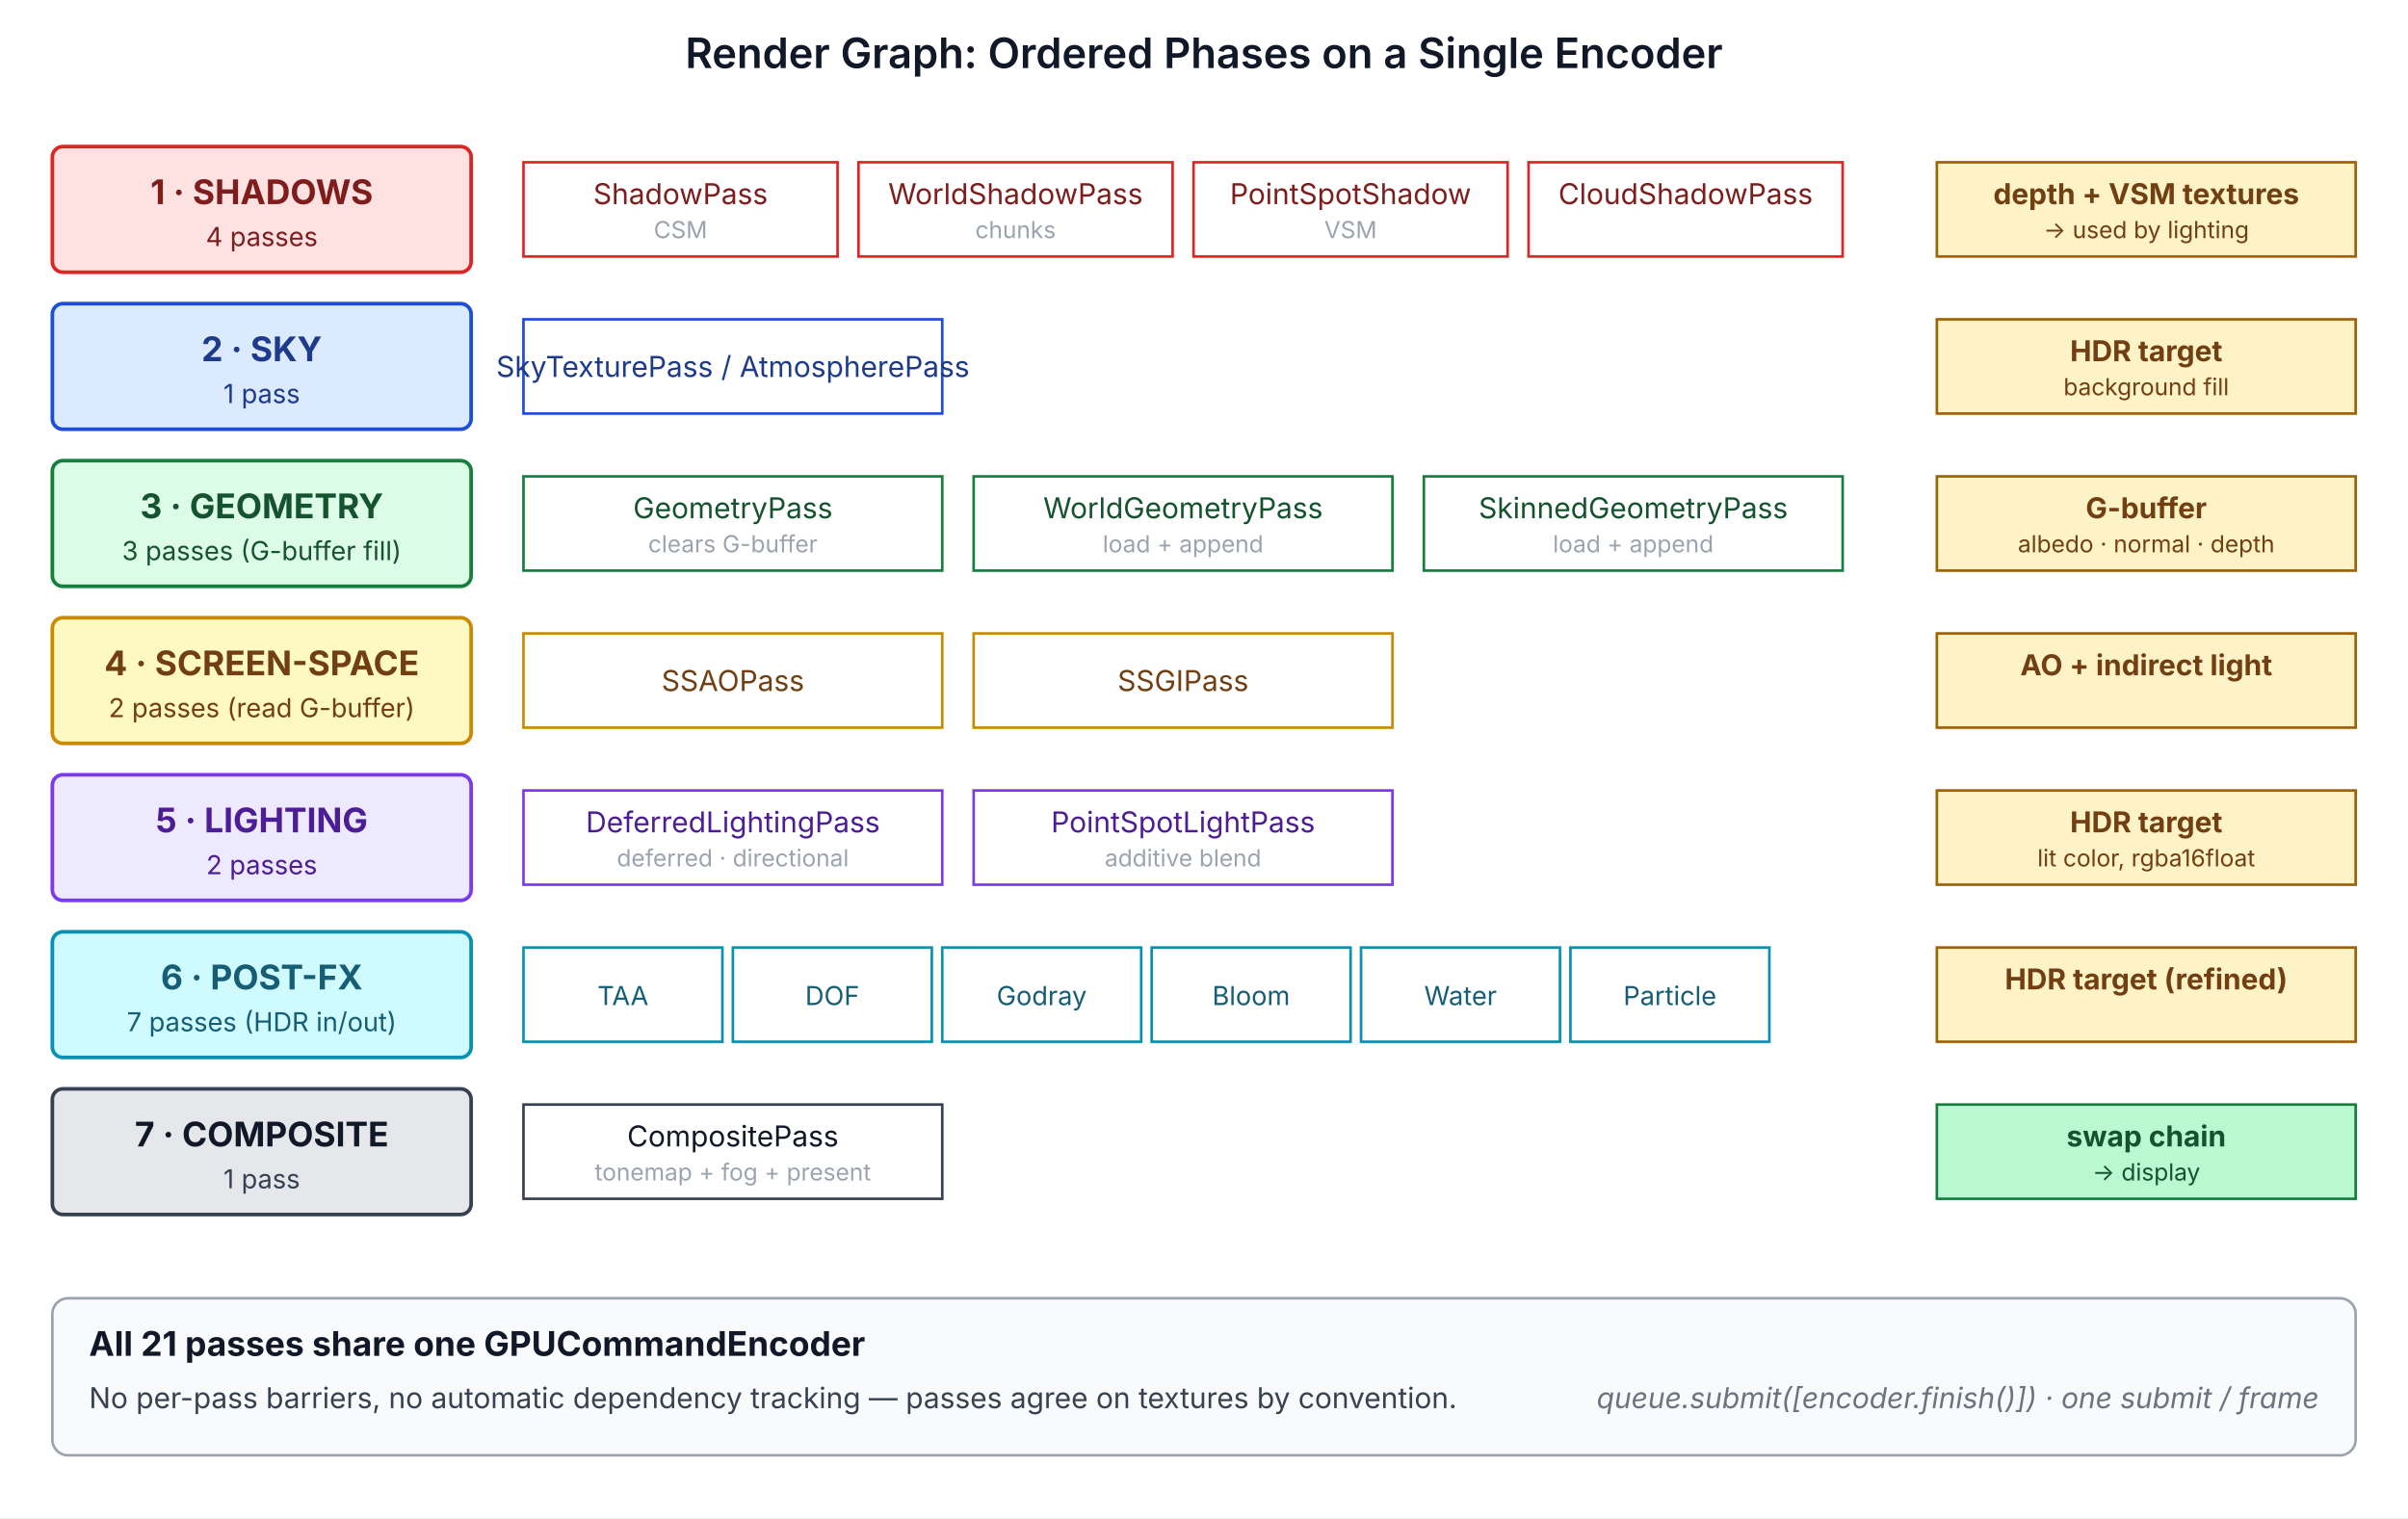
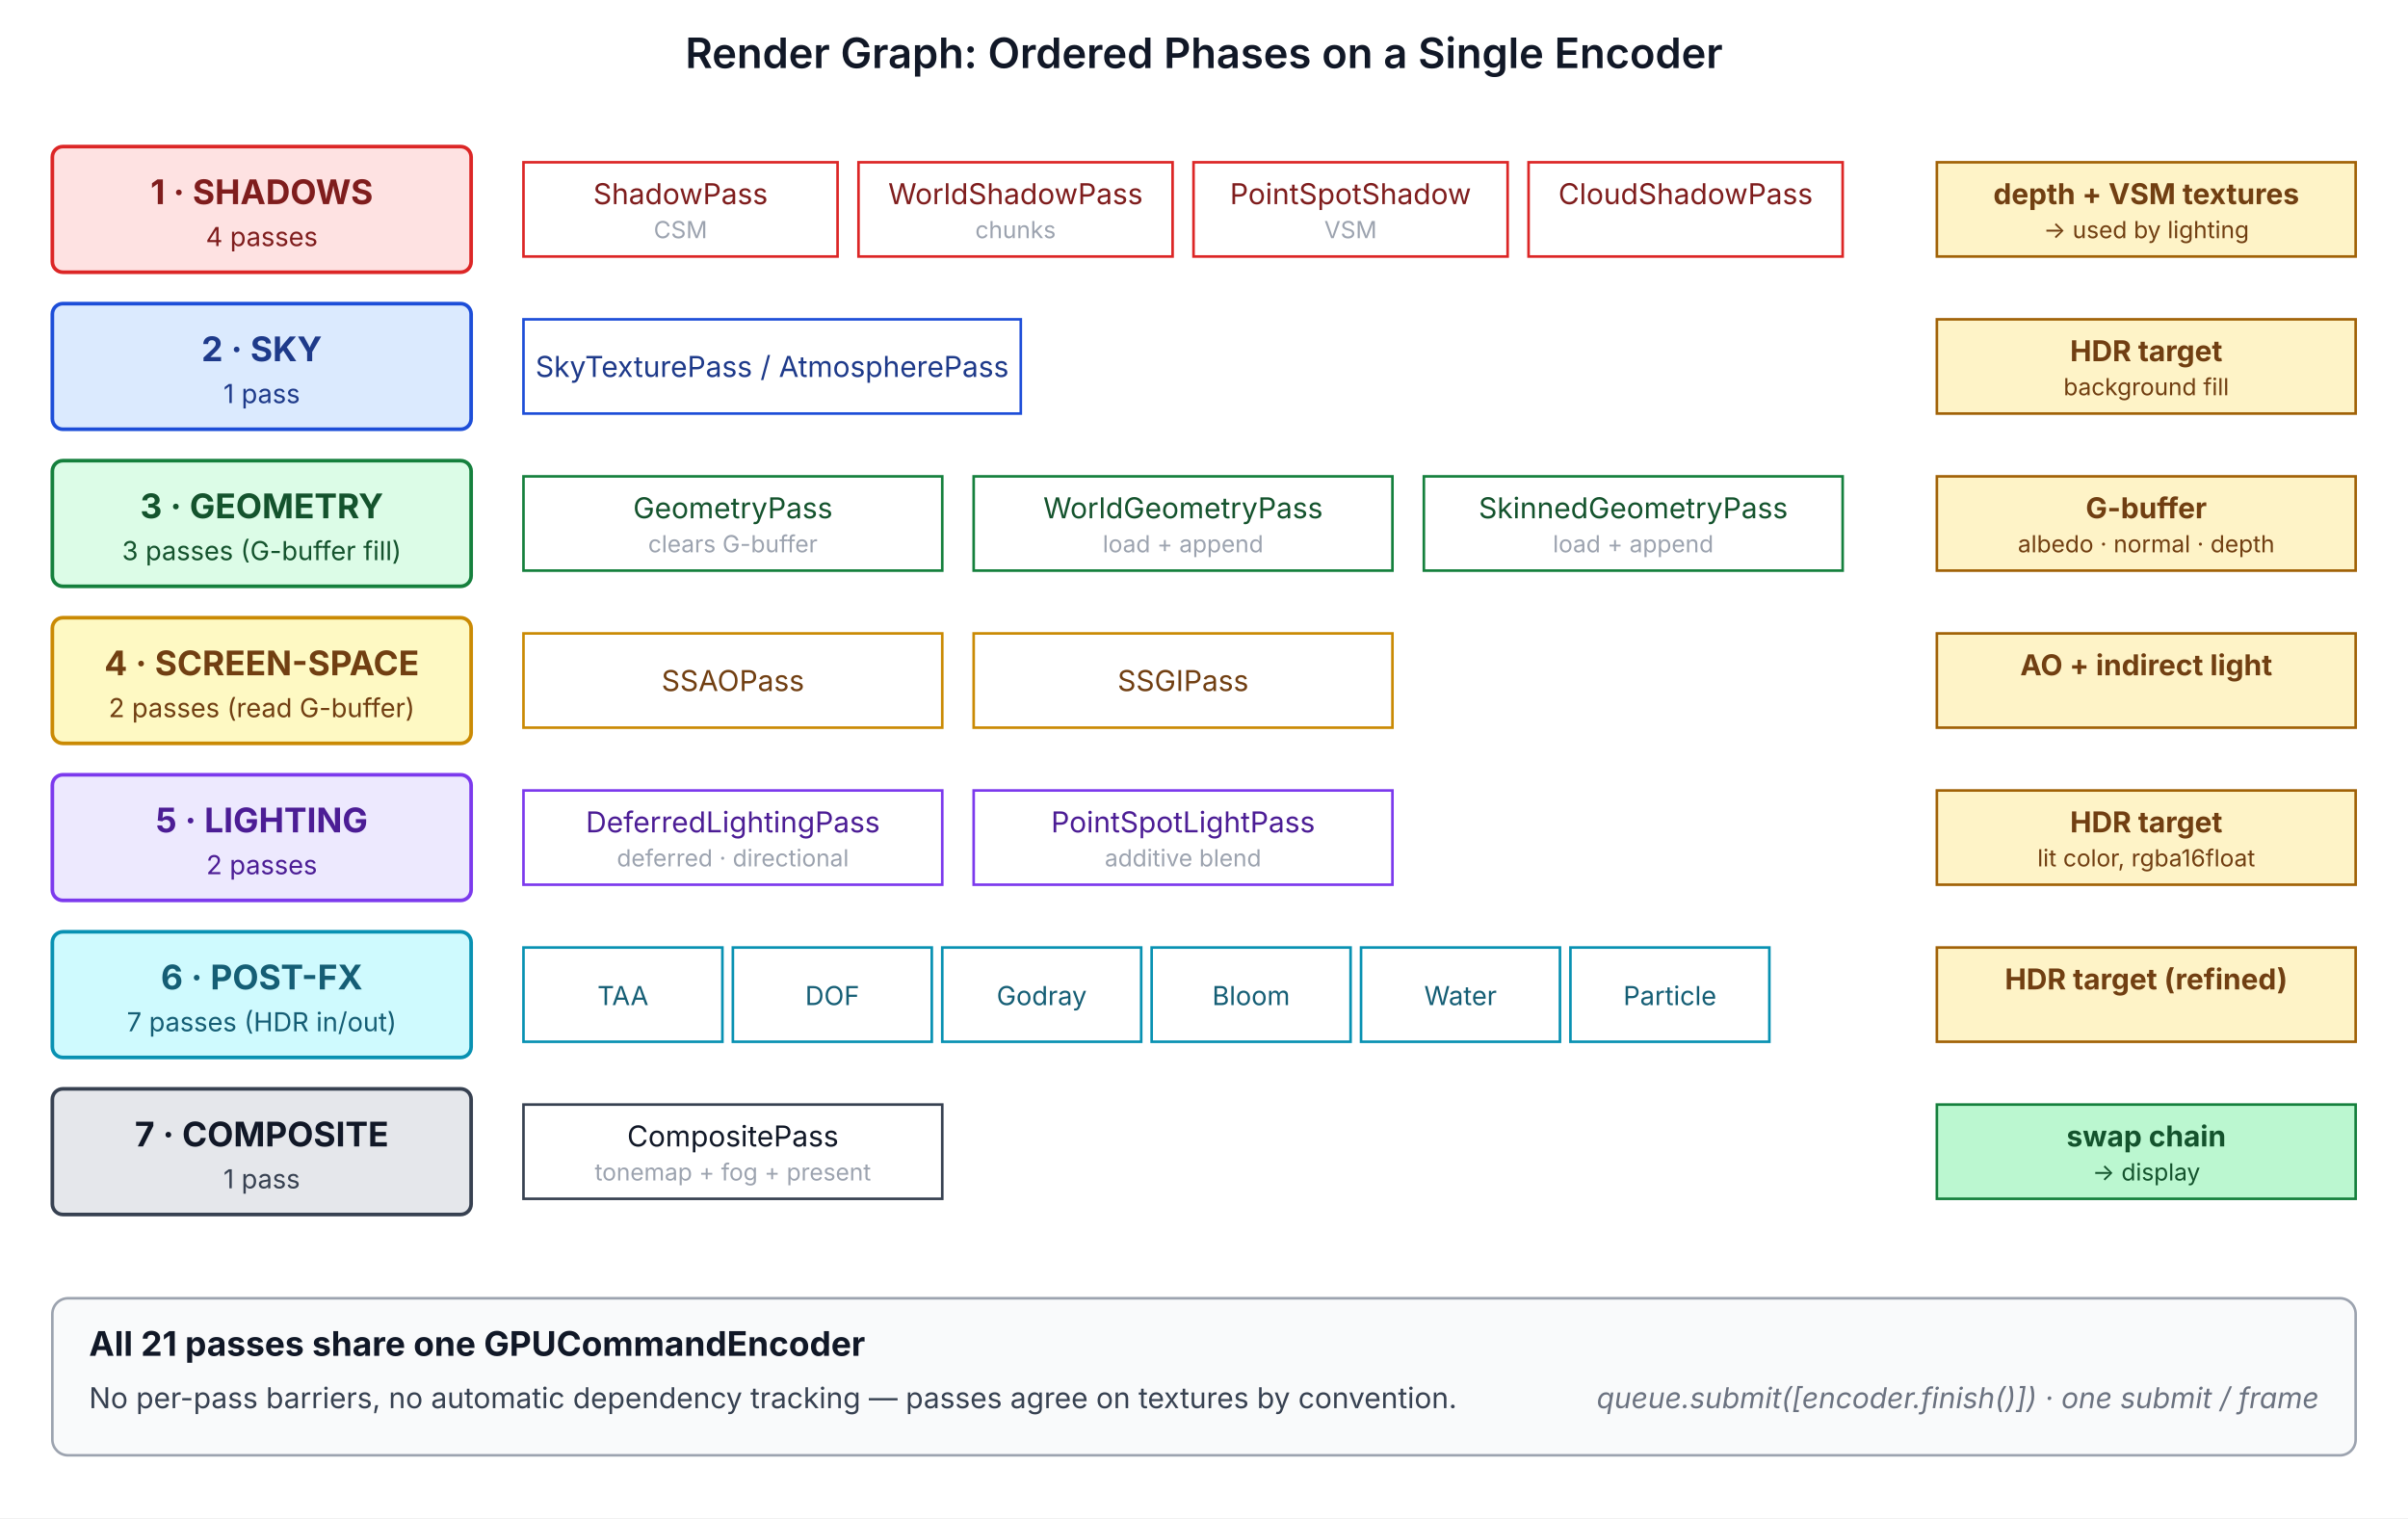
<svg xmlns="http://www.w3.org/2000/svg" viewBox="0 0 920 580" font-family="system-ui, -apple-system, sans-serif" font-size="13">
  <rect width="920" height="580" fill="#ffffff" />
  <text x="460" y="26" text-anchor="middle" font-size="16" font-weight="600" fill="#111827">Render Graph: Ordered Phases on a Single Encoder</text>
  <defs>
    <marker id="rgArr" viewBox="0 0 10 10" refX="9" refY="5" markerWidth="9" markerHeight="9" orient="auto-start-reverse">
      <path d="M0,0 L10,5 L0,10 z" fill="#374151" />
    </marker>
  </defs>
  <g transform="translate(20, 56)">
    <rect x="0" y="0" width="160" height="48" fill="#fee2e2" stroke="#dc2626" stroke-width="1.4" rx="4" />
    <text x="80" y="22" text-anchor="middle" font-weight="700" fill="#7f1d1d">1 · SHADOWS</text>
    <text x="80" y="38" text-anchor="middle" font-size="10" fill="#7f1d1d">4 passes</text>
    <g font-size="11" fill="#7f1d1d" transform="translate(180, 0)">
      <rect x="0" y="6" width="120" height="36" fill="#fff" stroke="#dc2626" stroke-width="1" />
      <text x="60" y="22" text-anchor="middle">ShadowPass</text>
      <text x="60" y="35" text-anchor="middle" font-size="9" fill="#9ca3af">CSM</text>
      <rect x="128" y="6" width="120" height="36" fill="#fff" stroke="#dc2626" stroke-width="1" />
      <text x="188" y="22" text-anchor="middle">WorldShadowPass</text>
      <text x="188" y="35" text-anchor="middle" font-size="9" fill="#9ca3af">chunks</text>
      <rect x="256" y="6" width="120" height="36" fill="#fff" stroke="#dc2626" stroke-width="1" />
      <text x="316" y="22" text-anchor="middle">PointSpotShadow</text>
      <text x="316" y="35" text-anchor="middle" font-size="9" fill="#9ca3af">VSM</text>
      <rect x="384" y="6" width="120" height="36" fill="#fff" stroke="#dc2626" stroke-width="1" />
      <text x="444" y="22" text-anchor="middle">CloudShadowPass</text>
    </g>
    <g transform="translate(720, 0)">
      <rect x="0" y="6" width="160" height="36" fill="#fef3c7" stroke="#a16207" stroke-width="1" />
      <text x="80" y="22" text-anchor="middle" font-size="11" font-weight="700" fill="#713f12">depth + VSM textures</text>
      <text x="80" y="35" text-anchor="middle" font-size="9" fill="#713f12">→ used by lighting</text>
    </g>
  </g>
  <g transform="translate(20, 116)">
    <rect x="0" y="0" width="160" height="48" fill="#dbeafe" stroke="#1d4ed8" stroke-width="1.4" rx="4" />
    <text x="80" y="22" text-anchor="middle" font-weight="700" fill="#1e3a8a">2 · SKY</text>
    <text x="80" y="38" text-anchor="middle" font-size="10" fill="#1e3a8a">1 pass</text>
    <g font-size="11" fill="#1e3a8a" transform="translate(180, 0)">
-       <rect x="0" y="6" width="160" height="36" fill="#fff" stroke="#1d4ed8" stroke-width="1" />
-       <text x="80" y="28" text-anchor="middle">SkyTexturePass / AtmospherePass</text>
+       <rect x="0" y="6" width="190" height="36" fill="#fff" stroke="#1d4ed8" stroke-width="1" />
+       <text x="95" y="28" text-anchor="middle">SkyTexturePass / AtmospherePass</text>
    </g>
    <g transform="translate(720, 0)">
      <rect x="0" y="6" width="160" height="36" fill="#fef3c7" stroke="#a16207" stroke-width="1" />
      <text x="80" y="22" text-anchor="middle" font-size="11" font-weight="700" fill="#713f12">HDR target</text>
      <text x="80" y="35" text-anchor="middle" font-size="9" fill="#713f12">background fill</text>
    </g>
  </g>
  <g transform="translate(20, 176)">
    <rect x="0" y="0" width="160" height="48" fill="#dcfce7" stroke="#15803d" stroke-width="1.4" rx="4" />
    <text x="80" y="22" text-anchor="middle" font-weight="700" fill="#14532d">3 · GEOMETRY</text>
    <text x="80" y="38" text-anchor="middle" font-size="10" fill="#14532d">3 passes (G-buffer fill)</text>
    <g font-size="11" fill="#14532d" transform="translate(180, 0)">
      <rect x="0" y="6" width="160" height="36" fill="#fff" stroke="#15803d" stroke-width="1" />
      <text x="80" y="22" text-anchor="middle">GeometryPass</text>
      <text x="80" y="35" text-anchor="middle" font-size="9" fill="#9ca3af">clears G-buffer</text>
      <rect x="172" y="6" width="160" height="36" fill="#fff" stroke="#15803d" stroke-width="1" />
      <text x="252" y="22" text-anchor="middle">WorldGeometryPass</text>
      <text x="252" y="35" text-anchor="middle" font-size="9" fill="#9ca3af">load + append</text>
      <rect x="344" y="6" width="160" height="36" fill="#fff" stroke="#15803d" stroke-width="1" />
      <text x="424" y="22" text-anchor="middle">SkinnedGeometryPass</text>
      <text x="424" y="35" text-anchor="middle" font-size="9" fill="#9ca3af">load + append</text>
    </g>
    <g transform="translate(720, 0)">
      <rect x="0" y="6" width="160" height="36" fill="#fef3c7" stroke="#a16207" stroke-width="1" />
      <text x="80" y="22" text-anchor="middle" font-size="11" font-weight="700" fill="#713f12">G-buffer</text>
      <text x="80" y="35" text-anchor="middle" font-size="9" fill="#713f12">albedo · normal · depth</text>
    </g>
  </g>
  <g transform="translate(20, 236)">
    <rect x="0" y="0" width="160" height="48" fill="#fef9c3" stroke="#ca8a04" stroke-width="1.4" rx="4" />
    <text x="80" y="22" text-anchor="middle" font-weight="700" fill="#713f12">4 · SCREEN-SPACE</text>
    <text x="80" y="38" text-anchor="middle" font-size="10" fill="#713f12">2 passes (read G-buffer)</text>
    <g font-size="11" fill="#713f12" transform="translate(180, 0)">
      <rect x="0" y="6" width="160" height="36" fill="#fff" stroke="#ca8a04" stroke-width="1" />
      <text x="80" y="28" text-anchor="middle">SSAOPass</text>
      <rect x="172" y="6" width="160" height="36" fill="#fff" stroke="#ca8a04" stroke-width="1" />
      <text x="252" y="28" text-anchor="middle">SSGIPass</text>
    </g>
    <g transform="translate(720, 0)">
      <rect x="0" y="6" width="160" height="36" fill="#fef3c7" stroke="#a16207" stroke-width="1" />
      <text x="80" y="22" text-anchor="middle" font-size="11" font-weight="700" fill="#713f12">AO + indirect light</text>
    </g>
  </g>
  <g transform="translate(20, 296)">
    <rect x="0" y="0" width="160" height="48" fill="#ede9fe" stroke="#7c3aed" stroke-width="1.4" rx="4" />
    <text x="80" y="22" text-anchor="middle" font-weight="700" fill="#4c1d95">5 · LIGHTING</text>
    <text x="80" y="38" text-anchor="middle" font-size="10" fill="#4c1d95">2 passes</text>
    <g font-size="11" fill="#4c1d95" transform="translate(180, 0)">
      <rect x="0" y="6" width="160" height="36" fill="#fff" stroke="#7c3aed" stroke-width="1" />
      <text x="80" y="22" text-anchor="middle">DeferredLightingPass</text>
      <text x="80" y="35" text-anchor="middle" font-size="9" fill="#9ca3af">deferred · directional</text>
      <rect x="172" y="6" width="160" height="36" fill="#fff" stroke="#7c3aed" stroke-width="1" />
      <text x="252" y="22" text-anchor="middle">PointSpotLightPass</text>
      <text x="252" y="35" text-anchor="middle" font-size="9" fill="#9ca3af">additive blend</text>
    </g>
    <g transform="translate(720, 0)">
      <rect x="0" y="6" width="160" height="36" fill="#fef3c7" stroke="#a16207" stroke-width="1" />
      <text x="80" y="22" text-anchor="middle" font-size="11" font-weight="700" fill="#713f12">HDR target</text>
      <text x="80" y="35" text-anchor="middle" font-size="9" fill="#713f12">lit color, rgba16float</text>
    </g>
  </g>
  <g transform="translate(20, 356)">
    <rect x="0" y="0" width="160" height="48" fill="#cffafe" stroke="#0891b2" stroke-width="1.4" rx="4" />
    <text x="80" y="22" text-anchor="middle" font-weight="700" fill="#155e75">6 · POST-FX</text>
    <text x="80" y="38" text-anchor="middle" font-size="10" fill="#155e75">7 passes (HDR in/out)</text>
    <g font-size="10" fill="#155e75" transform="translate(180, 0)">
      <rect x="0" y="6" width="76" height="36" fill="#fff" stroke="#0891b2" stroke-width="1" />
      <text x="38" y="28" text-anchor="middle">TAA</text>
      <rect x="80" y="6" width="76" height="36" fill="#fff" stroke="#0891b2" stroke-width="1" />
      <text x="118" y="28" text-anchor="middle">DOF</text>
      <rect x="160" y="6" width="76" height="36" fill="#fff" stroke="#0891b2" stroke-width="1" />
      <text x="198" y="28" text-anchor="middle">Godray</text>
      <rect x="240" y="6" width="76" height="36" fill="#fff" stroke="#0891b2" stroke-width="1" />
      <text x="278" y="28" text-anchor="middle">Bloom</text>
      <rect x="320" y="6" width="76" height="36" fill="#fff" stroke="#0891b2" stroke-width="1" />
      <text x="358" y="28" text-anchor="middle">Water</text>
      <rect x="400" y="6" width="76" height="36" fill="#fff" stroke="#0891b2" stroke-width="1" />
      <text x="438" y="28" text-anchor="middle">Particle</text>
    </g>
    <g transform="translate(720, 0)">
      <rect x="0" y="6" width="160" height="36" fill="#fef3c7" stroke="#a16207" stroke-width="1" />
      <text x="80" y="22" text-anchor="middle" font-size="11" font-weight="700" fill="#713f12">HDR target (refined)</text>
    </g>
  </g>
  <g transform="translate(20, 416)">
    <rect x="0" y="0" width="160" height="48" fill="#e5e7eb" stroke="#374151" stroke-width="1.4" rx="4" />
    <text x="80" y="22" text-anchor="middle" font-weight="700" fill="#111827">7 · COMPOSITE</text>
    <text x="80" y="38" text-anchor="middle" font-size="10" fill="#374151">1 pass</text>
    <g font-size="11" fill="#111827" transform="translate(180, 0)">
      <rect x="0" y="6" width="160" height="36" fill="#fff" stroke="#374151" stroke-width="1" />
      <text x="80" y="22" text-anchor="middle">CompositePass</text>
      <text x="80" y="35" text-anchor="middle" font-size="9" fill="#9ca3af">tonemap + fog + present</text>
    </g>
    <g transform="translate(720, 0)">
      <rect x="0" y="6" width="160" height="36" fill="#bbf7d0" stroke="#15803d" stroke-width="1" />
      <text x="80" y="22" text-anchor="middle" font-size="11" font-weight="700" fill="#14532d">swap chain</text>
      <text x="80" y="35" text-anchor="middle" font-size="9" fill="#14532d">→ display</text>
    </g>
  </g>
  <g transform="translate(20, 496)">
    <rect x="0" y="0" width="880" height="60" fill="#f9fafb" stroke="#9ca3af" stroke-width="1" rx="6" />
    <text x="14" y="22" font-weight="700" fill="#111827">All 21 passes share one GPUCommandEncoder</text>
    <text x="14" y="42" font-size="11" fill="#374151">No per-pass barriers, no automatic dependency tracking — passes agree on textures by convention.</text>
    <text x="866" y="42" text-anchor="end" font-size="11" font-style="italic" fill="#6b7280">queue.submit([encoder.finish()])  ·  one submit / frame</text>
  </g>
</svg>
